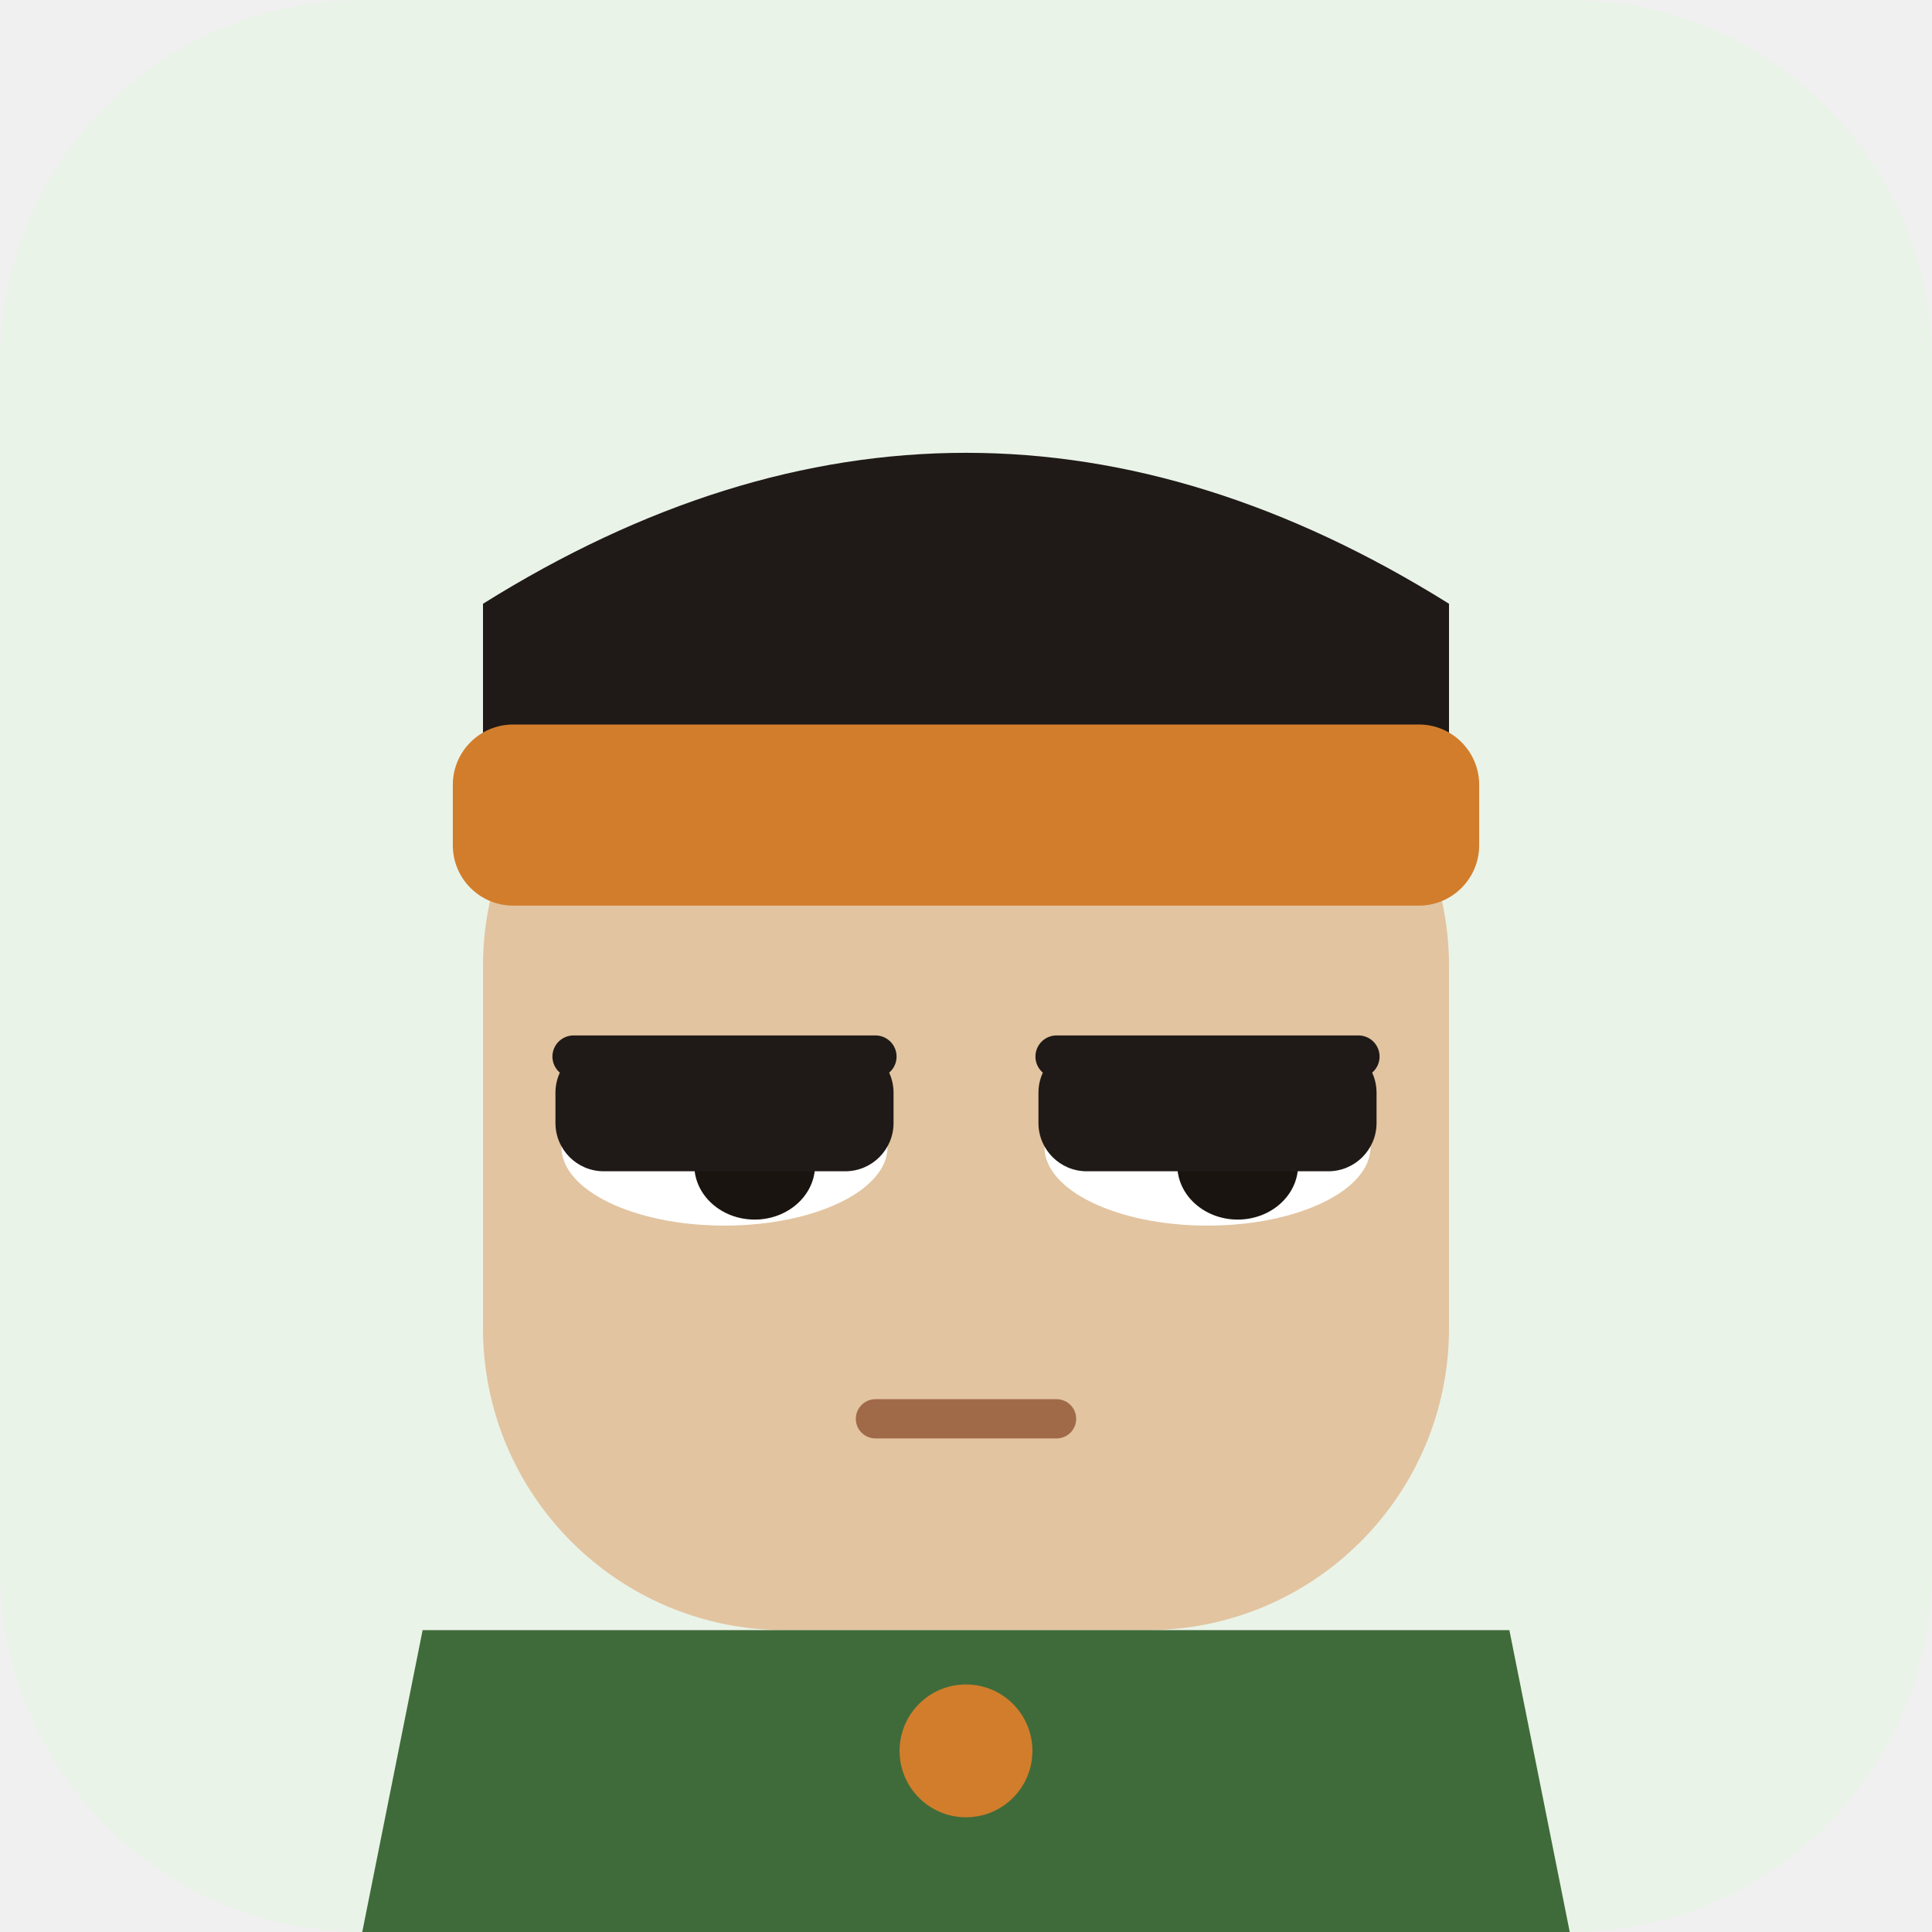
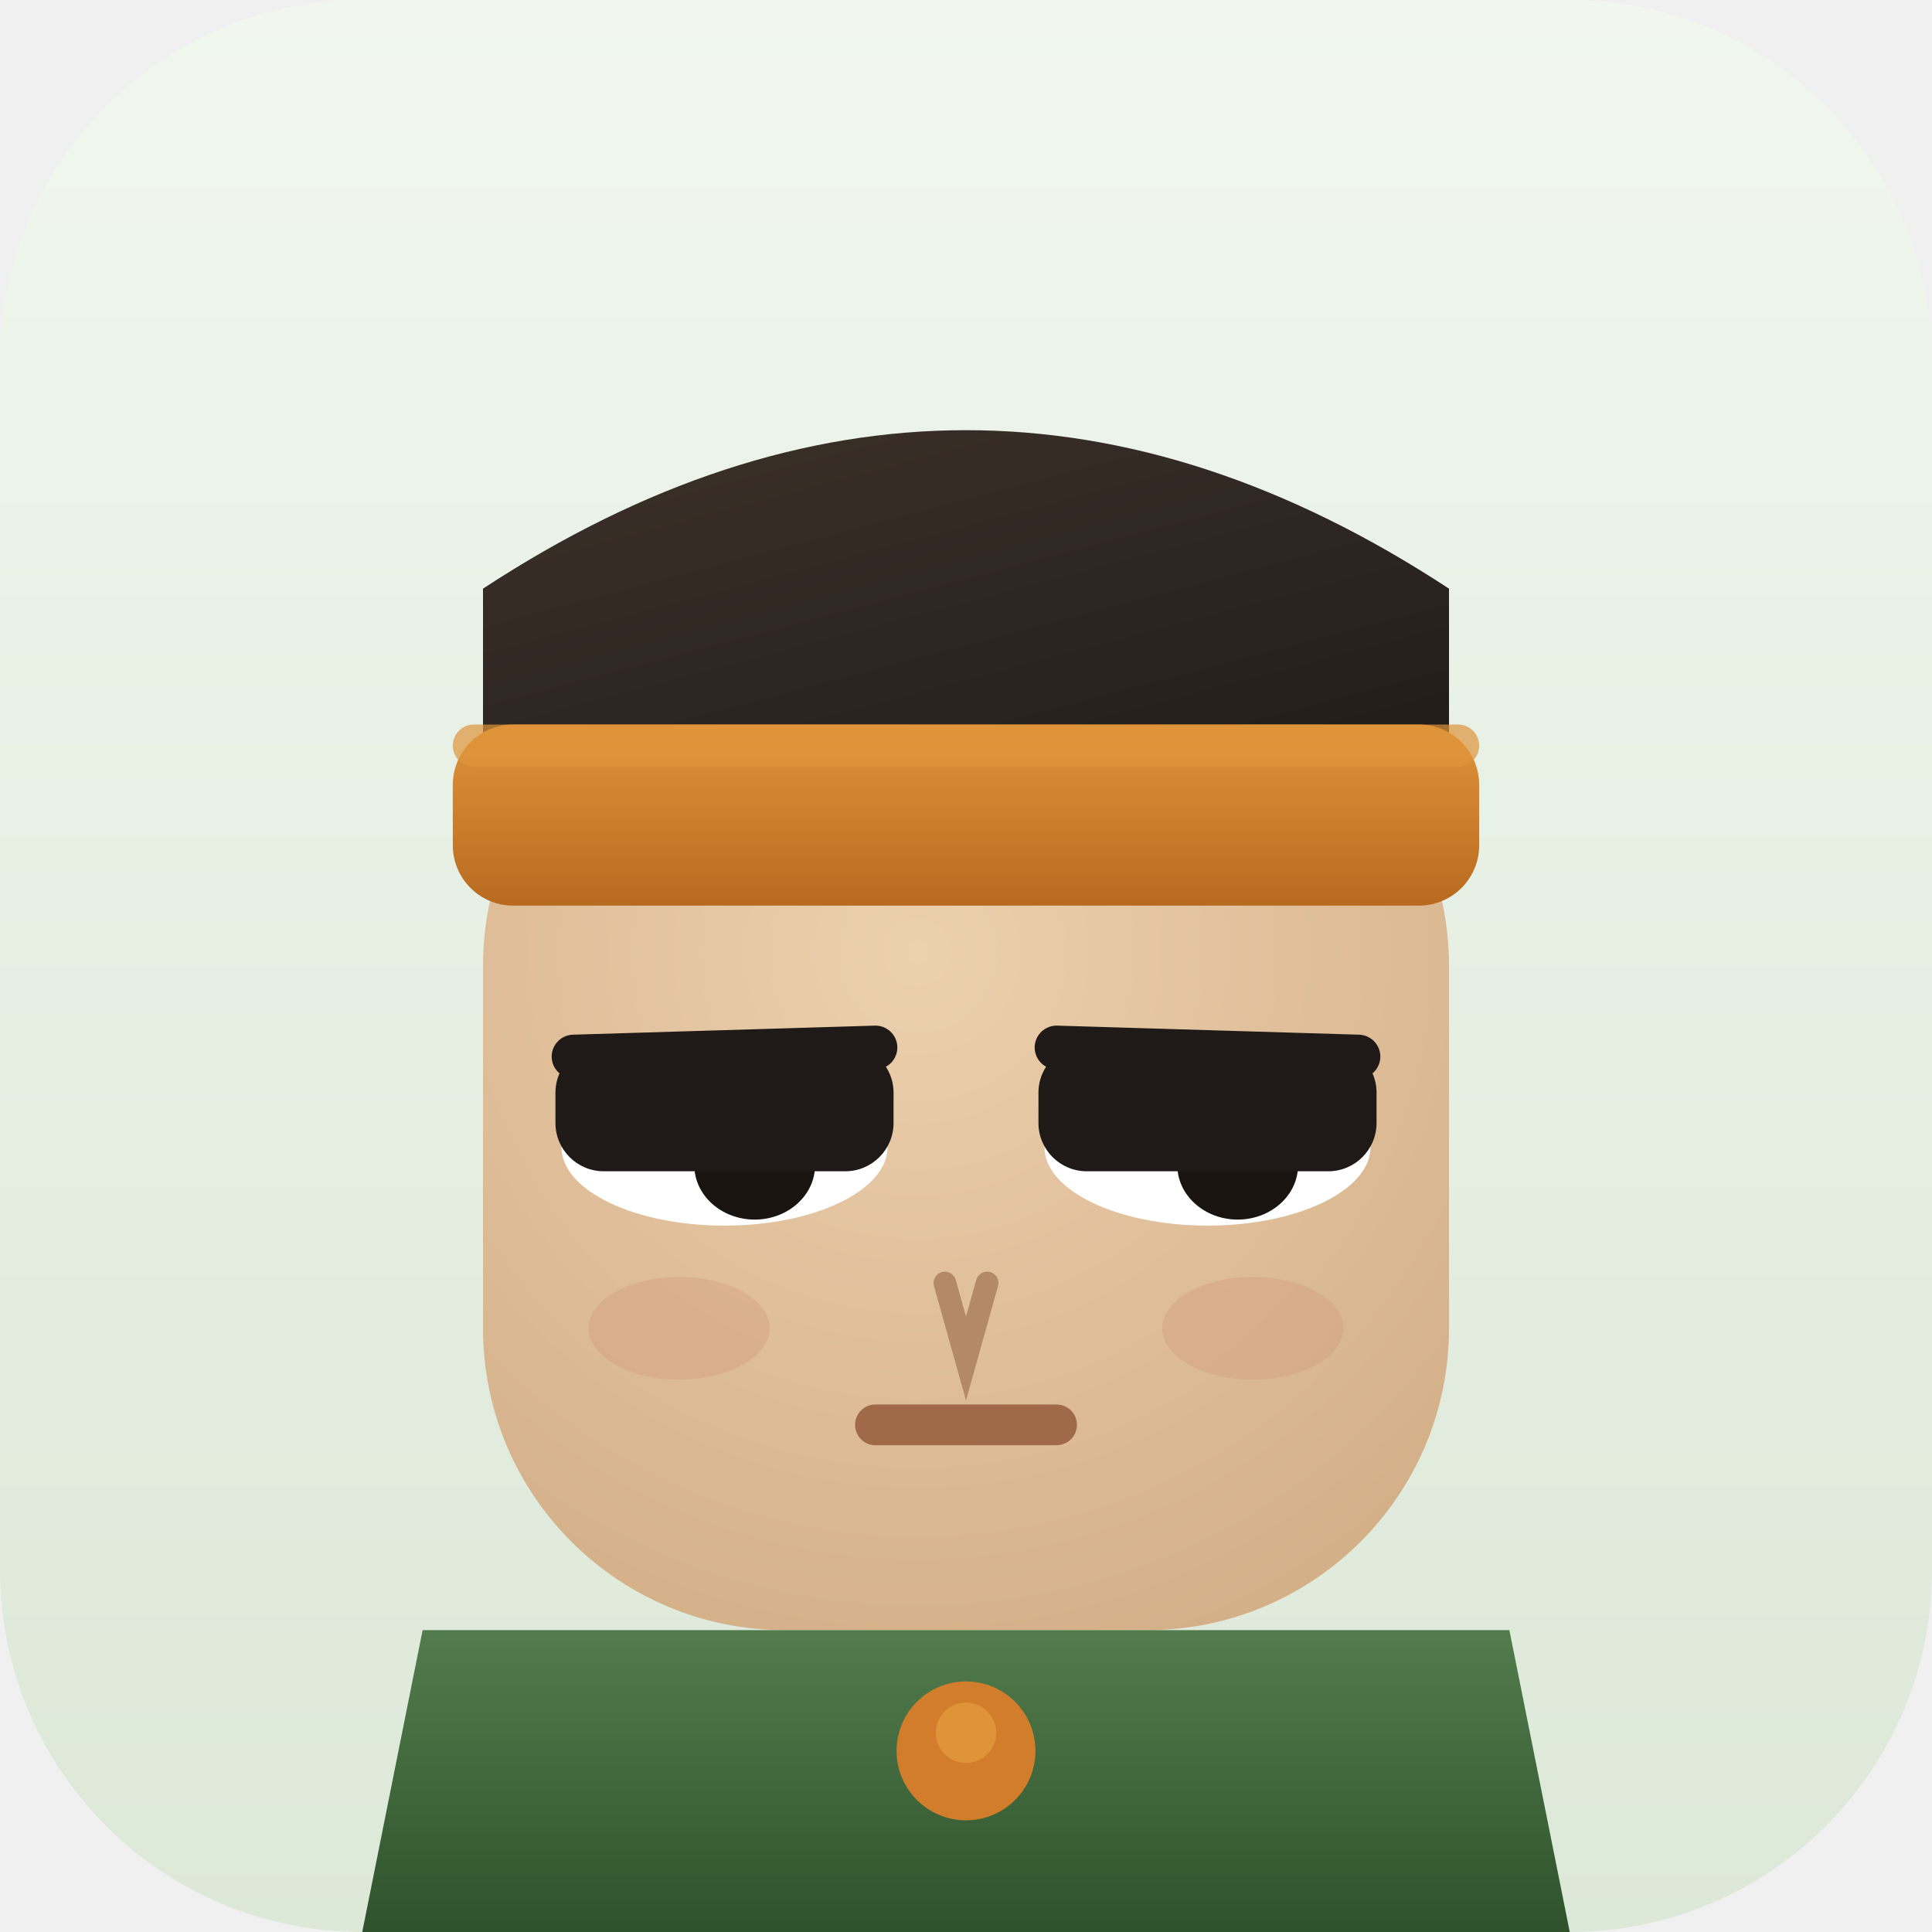
- <svg xmlns="http://www.w3.org/2000/svg" viewBox="0 0 64 64" role="img" aria-label="作 占位头像" class="stwd-resident-svg stwd-resident-svg--zuo">
-   <rect class="stwd-face-bg" width="64" height="64" rx="12" fill="#eaf3e8" />
+ <svg xmlns="http://www.w3.org/2000/svg" viewBox="0 0 64 64" role="img" aria-label="作 正式头像" class="stwd-resident-svg stwd-resident-svg--zuo">
+   <defs>
+     <linearGradient id="stwd-zuo-bg" x1="0" y1="0" x2="0" y2="1">
+       <stop offset="0" stop-color="#f1f7ee" />
+       <stop offset="1" stop-color="#dce8d8" />
+     </linearGradient>
+     <radialGradient id="stwd-zuo-skin" cx="0.45" cy="0.3" r="0.8">
+       <stop offset="0" stop-color="#edd0ae" />
+       <stop offset="1" stop-color="#d2ae86" />
+     </radialGradient>
+     <linearGradient id="stwd-zuo-hair" x1="0.2" y1="0" x2="0.8" y2="1">
+       <stop offset="0" stop-color="#3a3028" />
+       <stop offset="1" stop-color="#1f1a17" />
+     </linearGradient>
+     <linearGradient id="stwd-zuo-collar" x1="0.5" y1="0" x2="0.5" y2="1">
+       <stop offset="0" stop-color="#527c4c" />
+       <stop offset="1" stop-color="#2f522c" />
+     </linearGradient>
+     <linearGradient id="stwd-zuo-band" x1="0" y1="0" x2="0" y2="1">
+       <stop offset="0" stop-color="#e0943a" />
+       <stop offset="1" stop-color="#b86a20" />
+     </linearGradient>
+   </defs>
+   <rect class="stwd-face-bg" width="64" height="64" rx="12" fill="url(#stwd-zuo-bg)" />
  <g class="stwd-figure">
    <g class="stwd-face-base">
-       <rect x="16" y="22" width="32" height="32" rx="10" fill="#e2c4a0" />
+       <rect x="16" y="22" width="32" height="32" rx="10" fill="url(#stwd-zuo-skin)" />
+       <ellipse cx="22.5" cy="44" rx="3" ry="1.7" fill="#d4a07e" opacity="0.45" />
+       <ellipse cx="41.5" cy="44" rx="3" ry="1.7" fill="#d4a07e" opacity="0.45" />
+       <path d="M31.3 42.5 L32 45 L32.7 42.5" fill="none" stroke="#b48a66" stroke-width="0.75" stroke-linecap="round" />
    </g>
    <g class="stwd-hair">
-       <path d="M16 28 L16 20 Q32 10 48 20 L48 28 Q32 22 16 28 Z" fill="#1f1a17" />
-       <rect class="stwd-headband" x="15" y="24" width="34" height="6" rx="2" fill="#d27d2c" />
+       <path d="M16 28.5 L16 19.5 Q32 9 48 19.5 L48 28.5 Q32 21.5 16 28.5 Z" fill="url(#stwd-zuo-hair)" />
+       <rect class="stwd-headband" x="15" y="24" width="34" height="6" rx="2" fill="url(#stwd-zuo-band)" />
+       <rect x="15" y="24" width="34" height="1.4" rx="0.7" fill="#e0943a" opacity="0.7" />
    </g>
    <g class="stwd-eye stwd-eye-l">
      <ellipse class="stwd-sclera" cx="24" cy="38" rx="5.4" ry="2.6" fill="#fff" />
      <ellipse class="stwd-pupil" cx="25" cy="38.6" rx="2" ry="1.8" fill="#1a1410" />
+       <ellipse cx="24.4" cy="37.9" rx="0.5" ry="0.45" fill="#fff" opacity="0.7" />
      <rect class="stwd-lid stwd-lid-upper" x="18.4" y="34.6" width="11.2" height="4.2" rx="1.6" fill="#1f1a17" />
    </g>
    <g class="stwd-eye stwd-eye-r">
      <ellipse class="stwd-sclera" cx="40" cy="38" rx="5.4" ry="2.6" fill="#fff" />
      <ellipse class="stwd-pupil" cx="41" cy="38.6" rx="2" ry="1.8" fill="#1a1410" />
+       <ellipse cx="40.4" cy="37.9" rx="0.5" ry="0.45" fill="#fff" opacity="0.7" />
      <rect class="stwd-lid stwd-lid-upper" x="34.4" y="34.6" width="11.2" height="4.2" rx="1.6" fill="#1f1a17" />
    </g>
    <g class="stwd-brows">
-       <path class="stwd-brow stwd-brow-l" d="M19 35 L29 35" stroke="#1f1a17" stroke-width="1.4" stroke-linecap="round" />
-       <path class="stwd-brow stwd-brow-r" d="M35 35 L45 35" stroke="#1f1a17" stroke-width="1.4" stroke-linecap="round" />
+       <path class="stwd-brow stwd-brow-l" d="M19 35 L29 34.7" stroke="#1f1a17" stroke-width="1.45" stroke-linecap="round" fill="none" />
+       <path class="stwd-brow stwd-brow-r" d="M35 34.7 L45 35" stroke="#1f1a17" stroke-width="1.45" stroke-linecap="round" fill="none" />
    </g>
-     <path class="stwd-mouth" d="M29 47 L35 47" stroke="#a06a48" stroke-width="1.3" stroke-linecap="round" />
+     <path class="stwd-mouth" d="M29 47.2 L35 47.2" stroke="#a06a48" stroke-width="1.35" stroke-linecap="round" fill="none" />
    <g class="stwd-collar">
-       <path d="M14 54 L50 54 L52 64 L12 64 Z" fill="#3f6b3a" />
-       <circle cx="32" cy="58" r="2.2" fill="#d27d2c" />
+       <path d="M14 54 L50 54 L52 64 L12 64 Z" fill="url(#stwd-zuo-collar)" />
+       <circle cx="32" cy="58" r="2.3" fill="#d27d2c" />
+       <circle cx="32" cy="57.4" r="1" fill="#e0943a" />
    </g>
  </g>
</svg>
